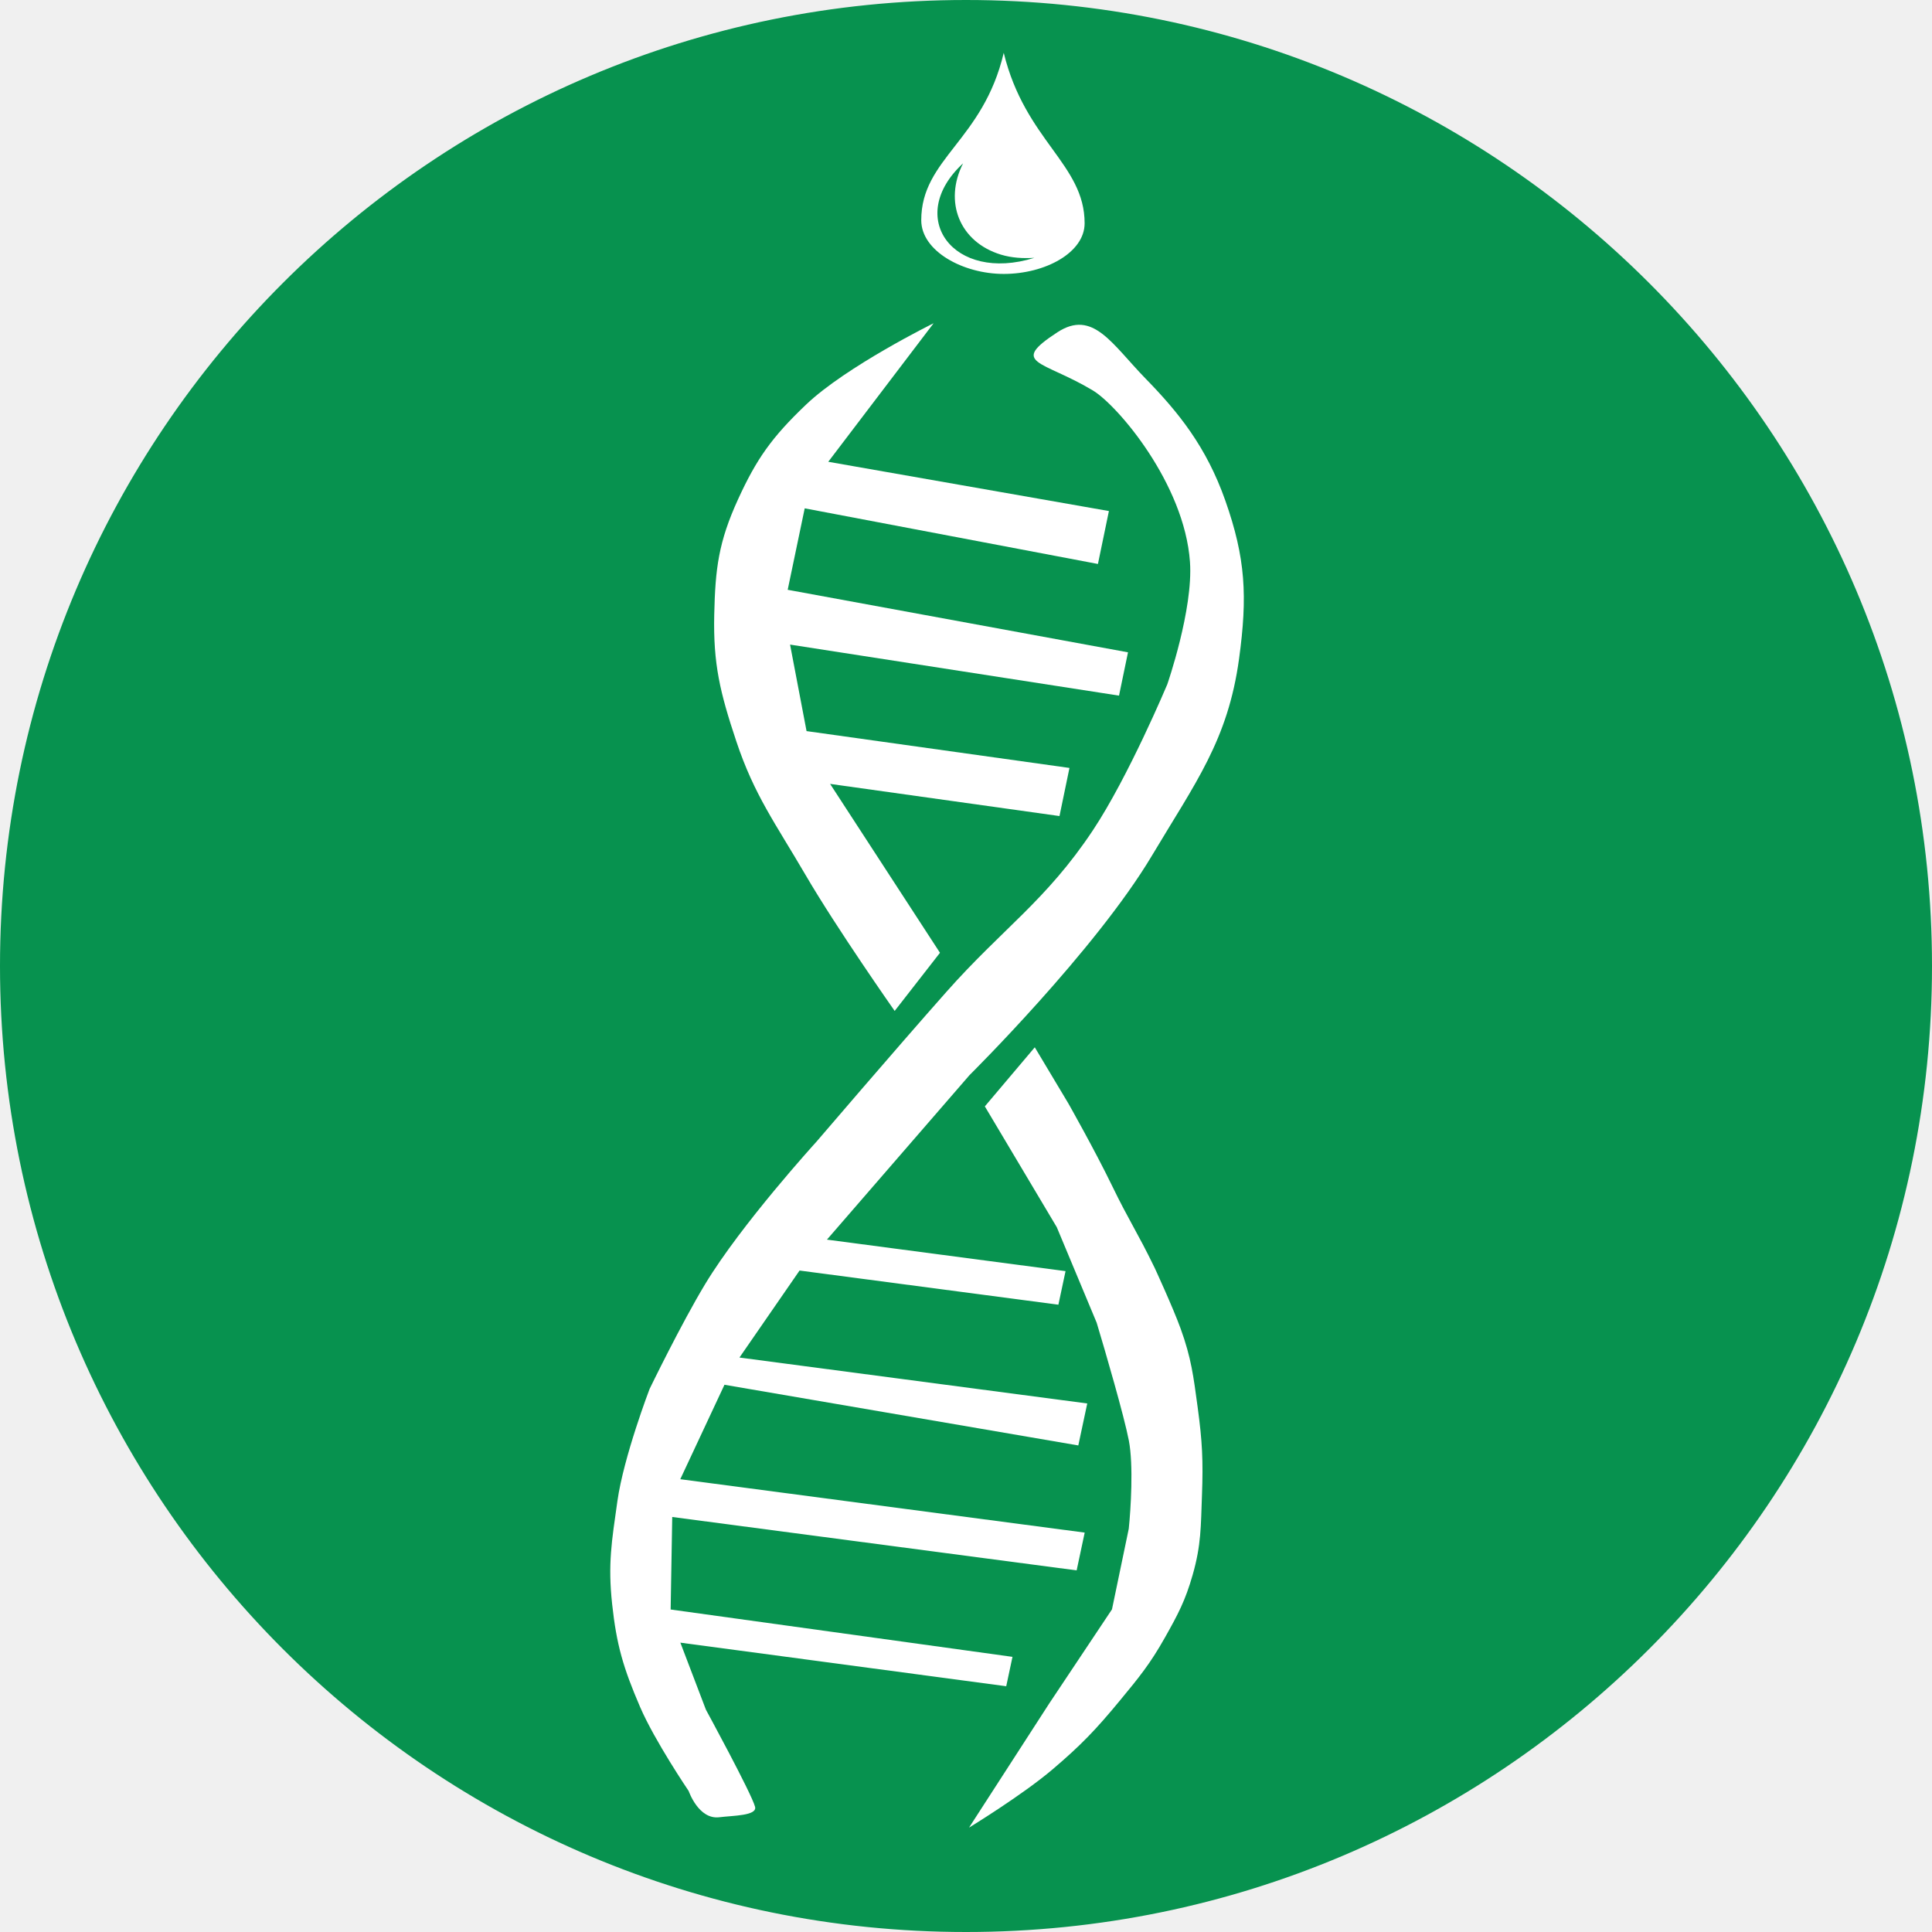
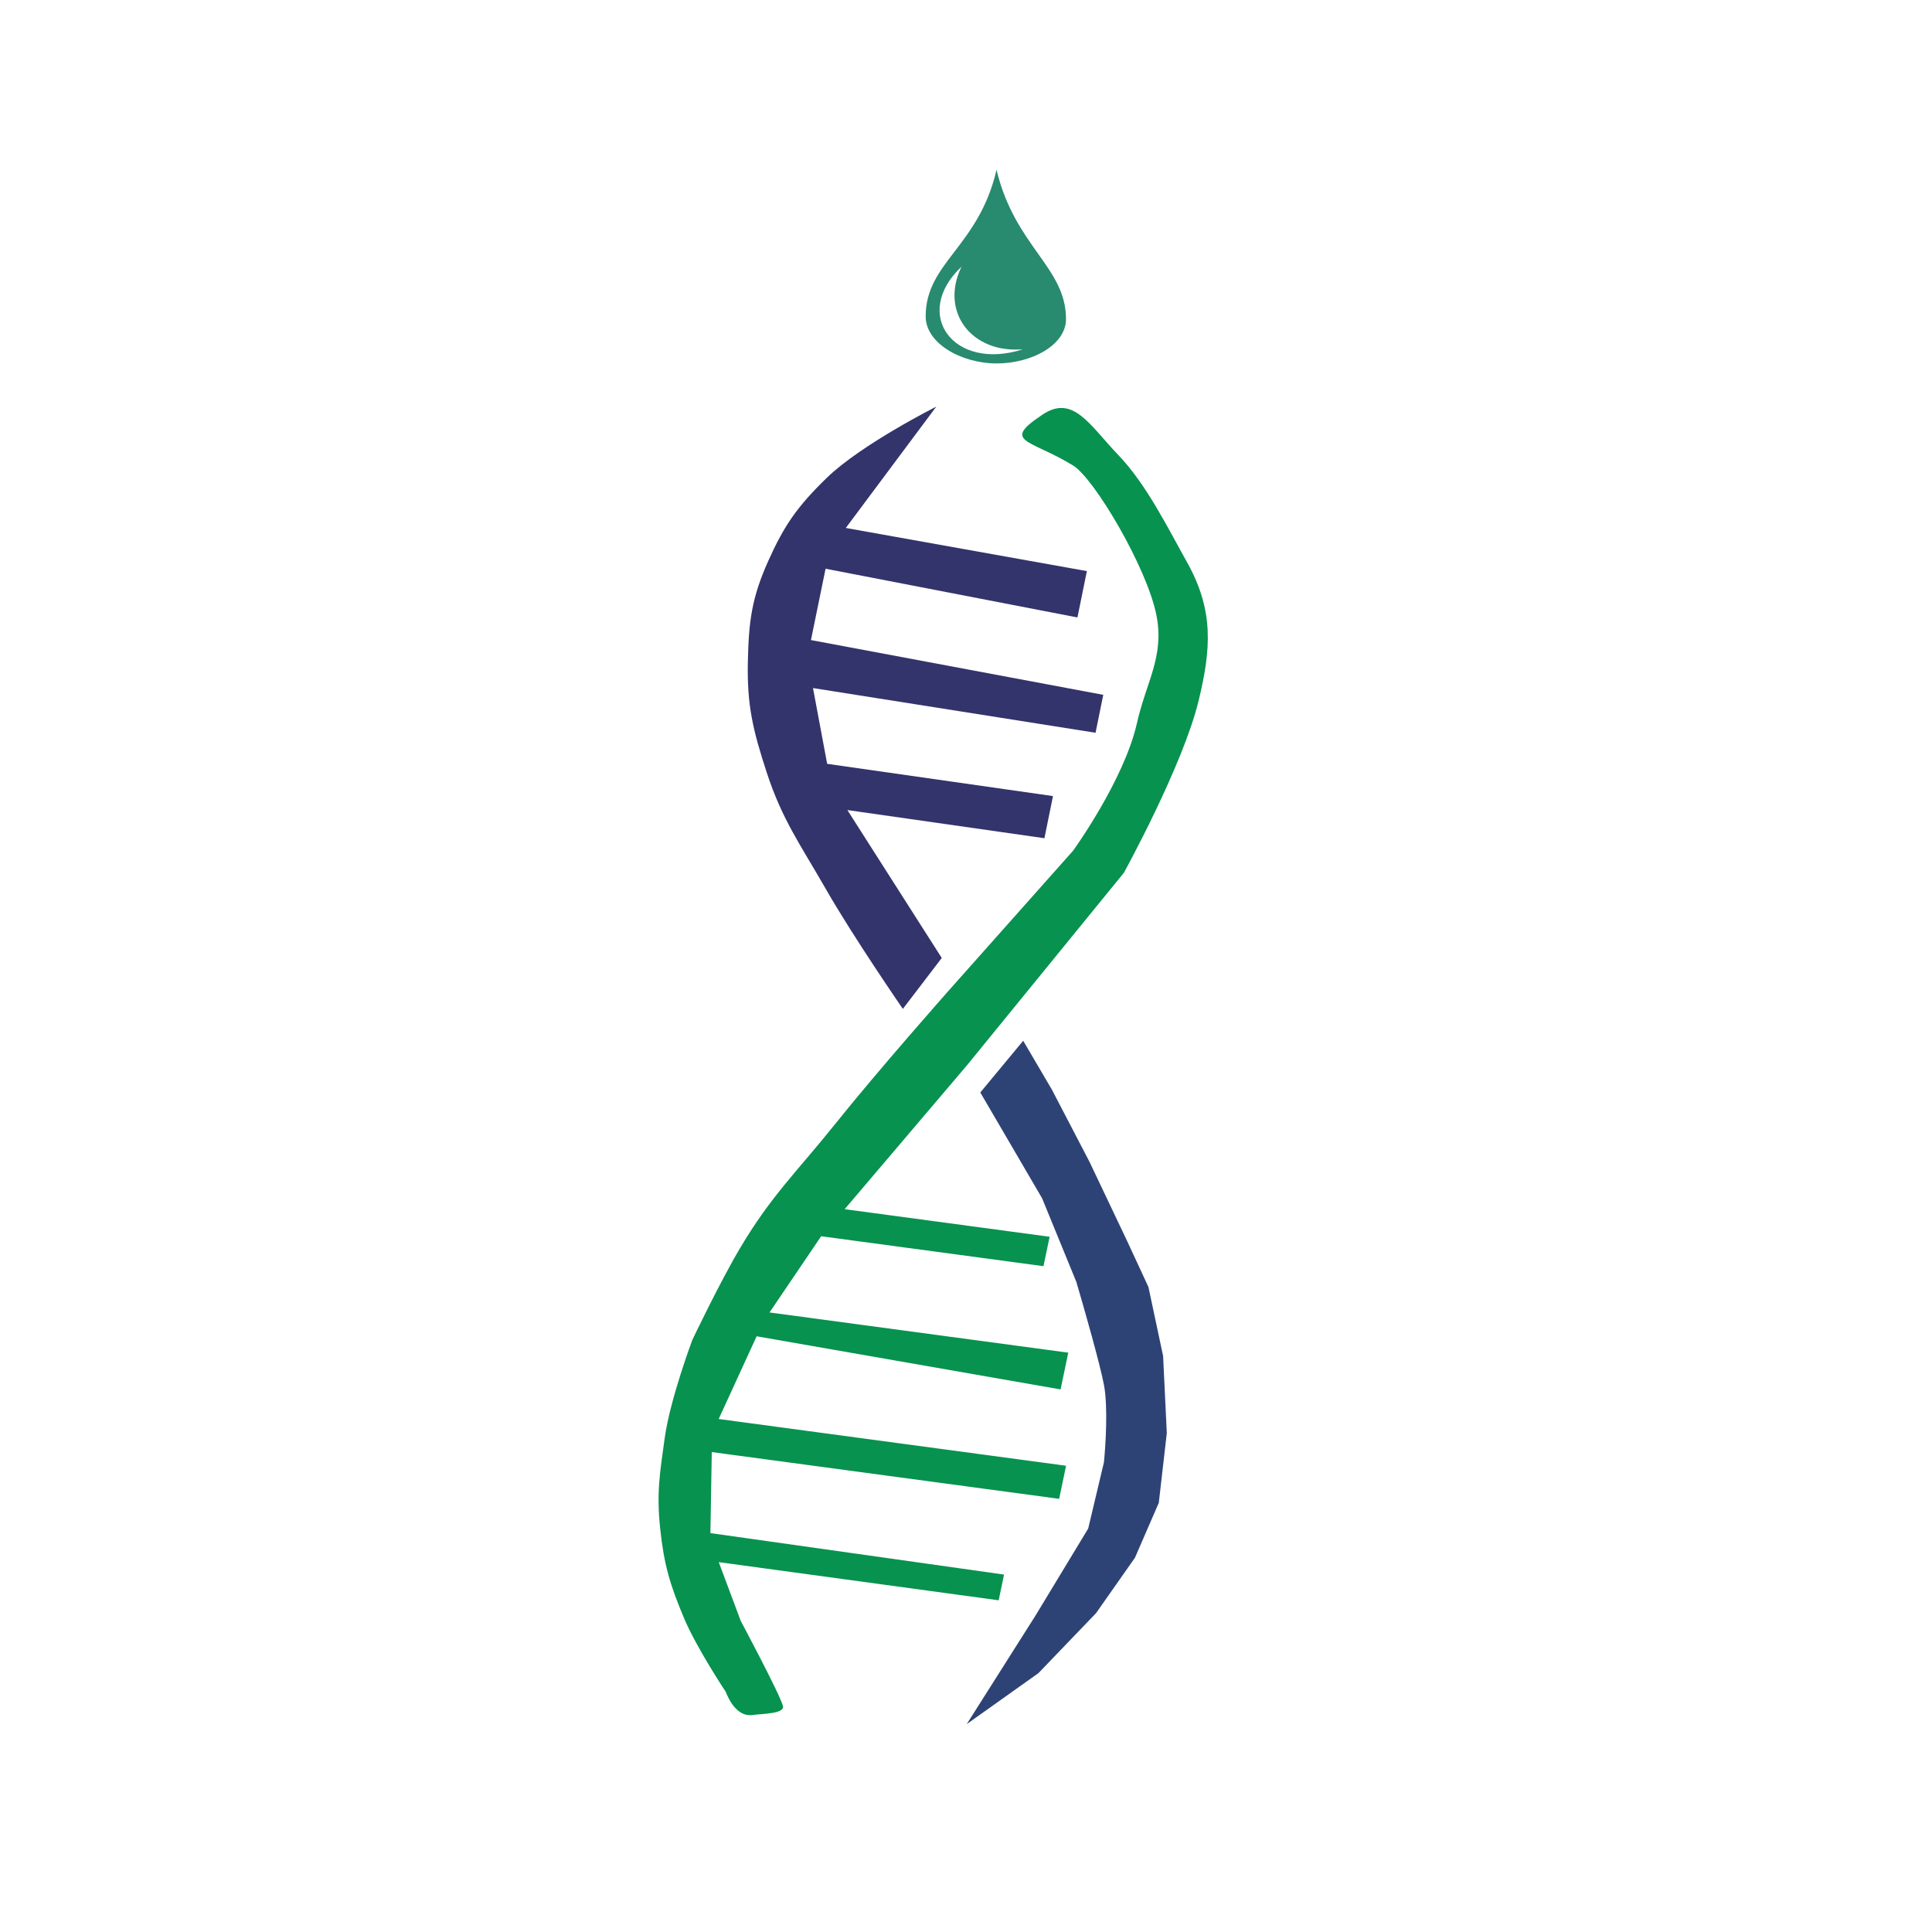
<svg xmlns="http://www.w3.org/2000/svg" width="512" height="512" viewBox="0 0 512 512" fill="none">
-   <circle cx="256" cy="256" r="255.5" fill="#07924F" stroke="#07924F" />
-   <path d="M266.002 14C260.503 37.317 244.141 42.015 244.141 58.363C244.141 66.565 255.253 72.594 266.002 72.594C276.993 72.594 287.436 66.955 287.436 59.167C287.436 43.475 271.684 37.273 266.002 14H266.002ZM255.227 43.284C250.058 53.472 254.284 64.134 265.257 67.48C268.064 68.337 271.122 68.521 274.113 68.328C252.643 75.043 239.757 57.561 255.227 43.284L255.227 43.284Z" fill="white" />
-   <path d="M169.628 452.36C173.511 461.377 182.514 474.648 182.514 474.648C182.514 474.648 185.122 482.29 190.658 481.586C194.144 481.143 200.757 481.211 200.093 478.801C199.075 475.108 187.078 453.094 187.078 453.094L180.302 435.319L266.661 446.871L268.32 439.084L177.727 426.535L178.148 402.017L285.322 416.166L287.455 406.155L180.28 392.006L191.992 366.977L285.763 383.057L288.133 371.933L195.963 359.765L211.893 336.706L280.485 345.761L282.381 336.862L219.148 328.514L256.938 284.912C256.938 284.912 290.275 251.911 305.288 226.728C316.778 207.454 325.408 196.187 328.362 174.597C330.629 158.027 330.105 147.93 324.713 132.633C319.684 118.365 312.275 109.236 303.659 100.402C294.636 91.151 289.642 81.898 280.204 88.067C267.309 96.495 276.227 95.43 289.639 103.486C296.13 107.385 313.878 128.143 315.353 148.891C316.25 161.516 309.335 181.377 309.335 181.377C309.335 181.377 299.078 205.814 289.639 220.018C277.204 238.731 265.738 245.999 250.75 262.92C237.129 278.298 216.298 302.645 216.298 302.645C216.298 302.645 196.521 324.338 186.893 340.268C180.528 350.799 172.158 368.059 172.158 368.059C172.158 368.059 165.293 385.972 163.617 397.812C162.1 408.532 161.075 414.435 162.22 425.077C163.383 435.894 165.165 441.996 169.628 452.36Z" fill="white" />
-   <path d="M213.444 231.814C221.821 246.165 237.097 267.909 237.097 267.909L249.102 252.499L219.983 207.74L280.775 216.264L283.419 203.512L213.746 193.751L209.376 170.824L296.551 184.349L298.931 172.872L208.747 156.301L213.258 134.713L290.965 149.458L293.873 135.431L219.499 122.377L247.413 85.663C247.413 85.663 224.286 97.074 213.641 107.2C204.441 115.951 200.446 121.731 195.627 132.243C190.403 143.641 189.557 150.695 189.281 162.848C188.983 175.994 190.823 183.539 195.132 196.463C199.888 210.727 205.506 218.213 213.444 231.814Z" fill="white" />
-   <path d="M274.227 277.547L260.993 293.203L280.059 325.223L290.631 350.538C292.952 358.241 297.907 375.271 299.158 381.767C300.409 388.262 299.664 400.046 299.134 405.125L294.686 426.5L278.066 451.426L256.804 484.337C256.804 484.337 270.92 475.719 278.922 468.914C286.498 462.471 290.393 458.396 296.7 450.76C301.839 444.538 304.766 440.99 308.712 433.98C312.197 427.791 314.118 424.183 316.066 417.367C318.348 409.388 318.222 404.556 318.534 396.257C318.875 387.155 318.622 381.985 317.393 372.94C316.272 364.692 315.715 359.941 312.872 352.079C310.853 346.495 306 336 306 336C301.439 326.585 299.247 323.604 294.686 314.189C290.125 304.774 283.121 292.412 283.121 292.412L274.227 277.547Z" fill="white" />
+   <rect width="512" height="512" fill="white" />
+   <path d="M264.092 45C259.368 65.421 245.313 69.535 245.313 83.852C245.313 91.035 254.858 96.315 264.092 96.315C273.533 96.315 282.503 91.377 282.503 84.557C282.503 70.814 268.973 65.382 264.092 45H264.092ZM254.837 70.646C250.396 79.569 254.026 88.906 263.452 91.837C265.863 92.587 268.49 92.748 271.059 92.579C252.617 98.46 241.548 83.15 254.836 70.646L254.837 70.646Z" fill="#288A6F" />
+   <path d="M181.309 428.905C184.645 436.802 192.377 448.424 192.377 448.424C192.377 448.424 194.618 455.117 199.373 454.501C202.367 454.113 208.048 454.172 207.477 452.062C206.604 448.828 196.298 429.548 196.298 429.548L190.478 413.981L264.658 424.098L266.083 417.278L188.266 406.288L188.627 384.816L280.687 397.208L282.519 388.44L190.459 376.048L200.519 354.128L281.066 368.211L283.102 358.469L203.93 347.812L217.614 327.618L276.532 335.549L278.161 327.755L223.845 320.444L256.306 282.258L297.837 231.302C297.837 231.302 313.5 202.877 317.657 185.647C320.944 172.025 321.76 161.795 314.524 148.896C309.438 139.832 303.839 128.405 296.438 120.669C288.688 112.567 284.398 104.464 276.291 109.866C265.214 117.247 272.875 116.314 284.396 123.37C289.971 126.784 304.021 150.472 306.483 163.134C308.599 174.019 303.738 180.771 301.314 191.584C297.919 206.735 284.396 225.426 284.396 225.426L250.991 262.998C250.991 262.998 232.587 283.802 221.397 297.788C211.275 310.44 204.41 316.787 196.139 330.738C190.672 339.961 183.482 355.076 183.482 355.076C183.482 355.076 177.585 370.764 176.146 381.133C174.842 390.522 173.962 395.691 174.946 405.011C175.945 414.485 177.475 419.829 181.309 428.905Z" fill="#07924F" />
+   <path d="M218.946 235.757C226.142 248.325 239.264 267.368 239.264 267.368L249.576 253.872L224.563 214.673L276.782 222.138L279.053 210.97L219.205 202.421L215.452 182.343L290.333 194.188L292.377 184.137L214.911 169.624L218.786 150.718L285.534 163.631L288.033 151.347L224.147 139.914L248.124 107.761C248.124 107.761 228.259 117.755 219.115 126.622C211.213 134.286 207.781 139.348 203.642 148.555C199.154 158.536 198.427 164.714 198.191 175.357C197.935 186.871 199.515 193.478 203.216 204.797C207.302 217.289 212.127 223.845 218.946 235.757Z" fill="#33346B" />
+   <path d="M271.157 275.808L259.789 289.519L276.167 317.561L285.247 339.732C287.241 346.478 291.498 361.393 292.572 367.081C293.647 372.77 293.006 383.089 292.552 387.538L288.383 405.078L274.455 428.087L256.191 456.91L275.19 443.403L290.461 427.504L300.779 412.809L307.096 398.259L309.215 379.771L308.235 359.351L304.353 341.082L298.763 329.012L288.731 307.898L278.796 288.827L271.157 275.808Z" fill="#2E4375" />
</svg>
